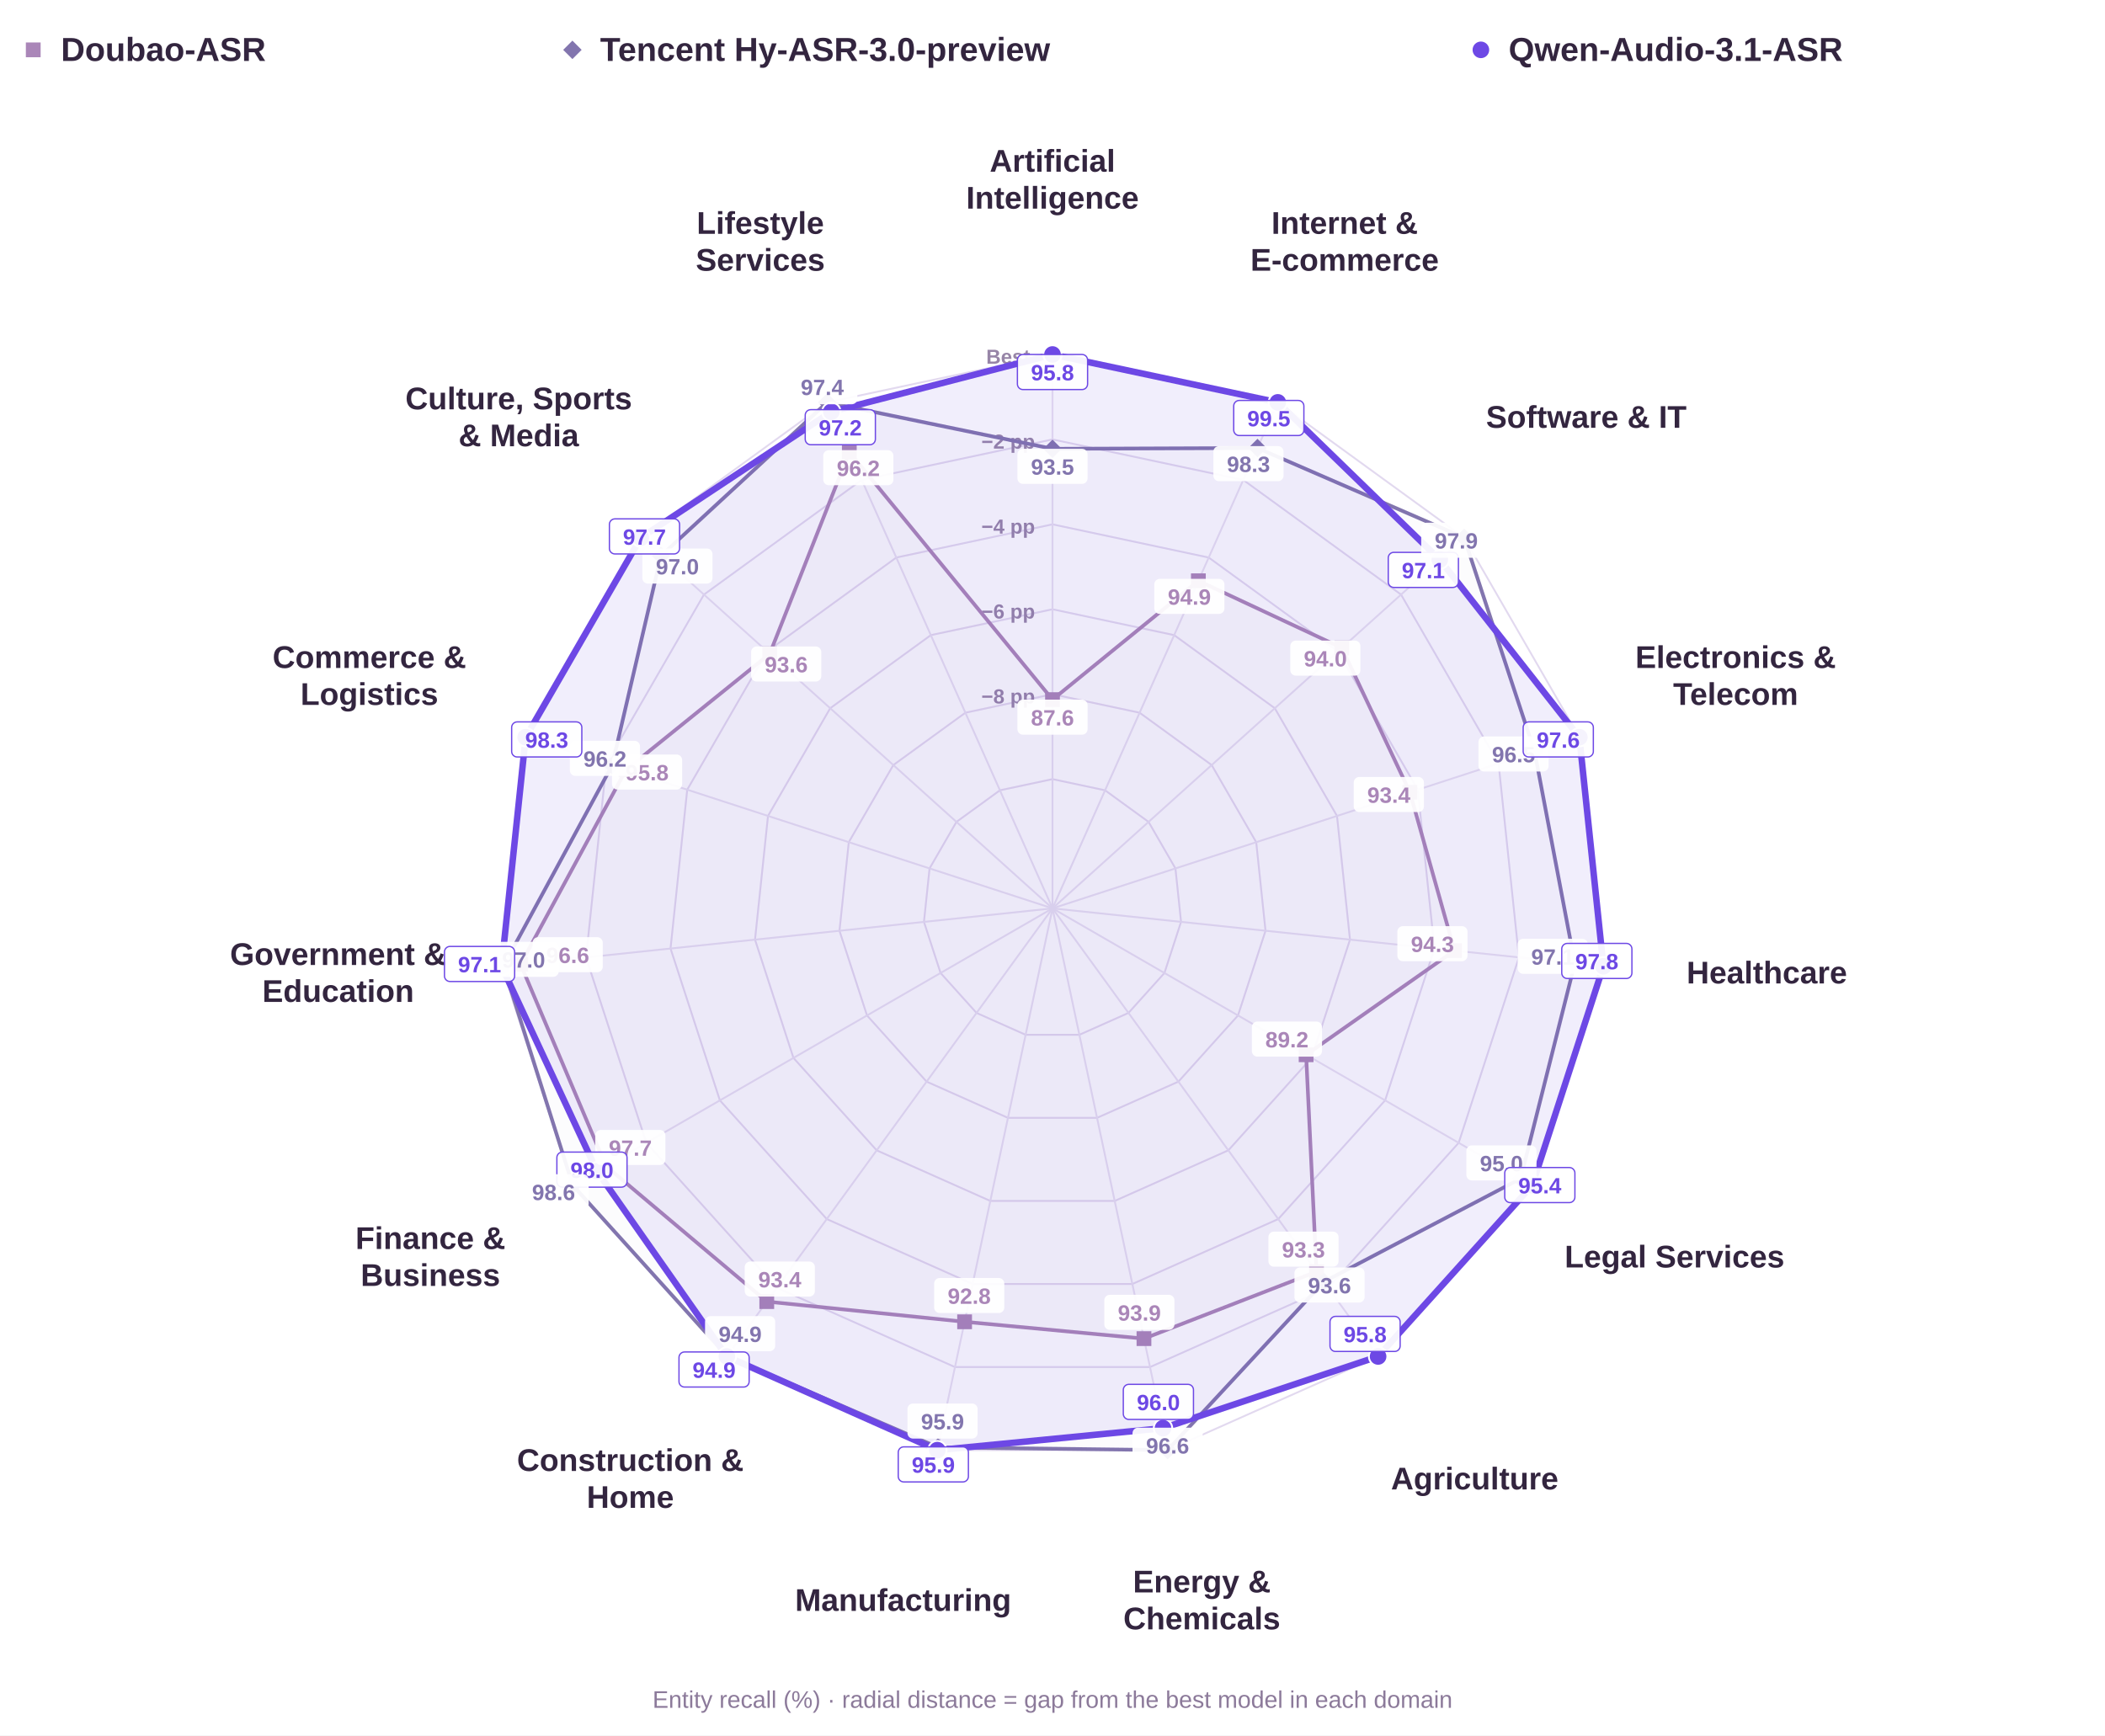
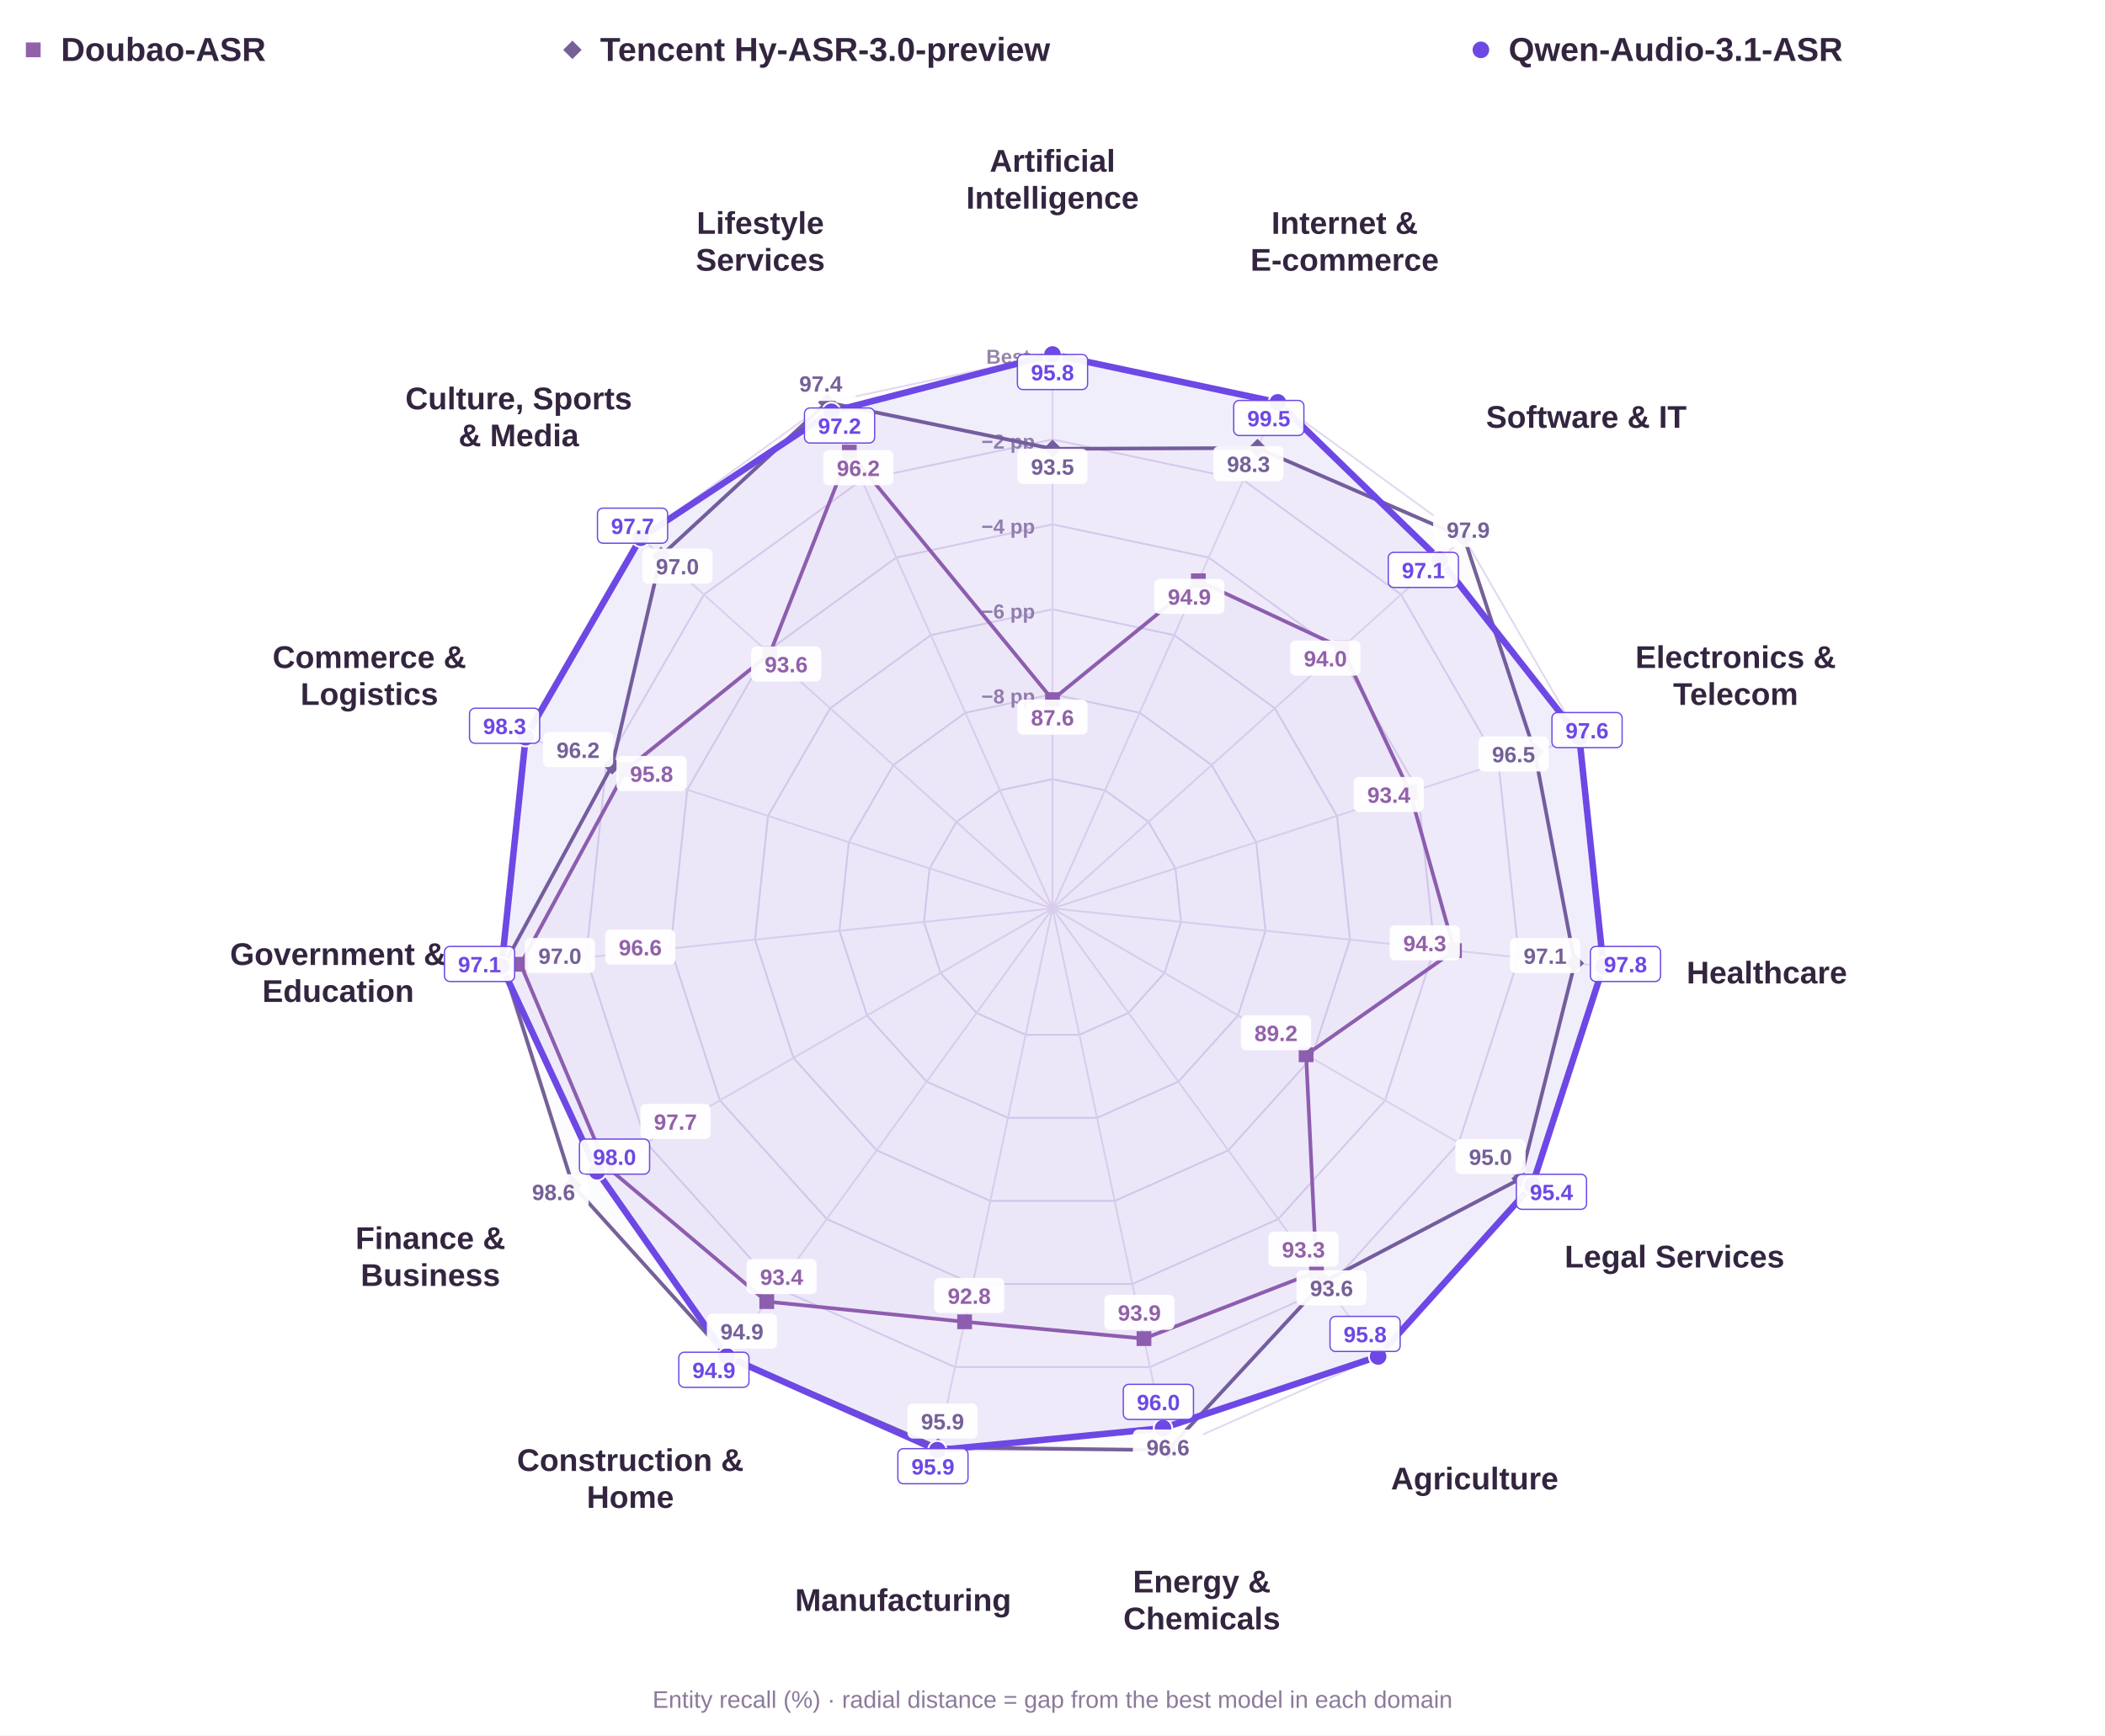
<svg xmlns="http://www.w3.org/2000/svg" viewBox="0 0 1140 940" font-family="Arial,Helvetica,sans-serif">
  <rect width="1140" height="940" fill="white" />
-   <rect x="14" y="23" width="8" height="8" fill="#aa86b8" />
+   <rect x="14" y="23" width="8" height="8" fill="#9261aa" />
  <text x="33" y="33" font-size="18" fill="#33253f" text-anchor="start" font-weight="700">Doubao-ASR</text>
-   <path d="M310 22l5 5-5 5-5-5Z" fill="#8275ae" />
+   <path d="M310 22l5 5-5 5-5-5Z" fill="#756098" />
  <text x="325" y="33" font-size="18" fill="#33253f" text-anchor="start" font-weight="700">Tencent Hy-ASR-3.0-preview</text>
  <circle cx="802" cy="27" r="5" fill="#6d48e5" stroke="white" />
  <text x="817" y="33" font-size="18" fill="#33253f" text-anchor="start" font-weight="700">Qwen-Audio-3.1-ASR</text>
  <polygon points="570,192 692.021,217.936 792.943,291.261 855.317,399.295 868.357,523.359 829.808,642 746.336,734.705 632.374,785.444 507.626,785.444 393.664,734.705 310.192,642 271.643,523.359 284.683,399.295 347.057,291.261 447.979,217.936" fill="none" stroke="#e2d9ef" />
  <text x="546" y="197" font-size="11" fill="#9785a7" text-anchor="middle" font-weight="600">Best</text>
  <polygon points="570,238 673.311,259.959 758.759,322.041 811.568,413.51 822.609,518.55 789.97,619 719.297,697.49 622.81,740.449 517.19,740.449 420.703,697.49 350.03,619 317.391,518.55 328.432,413.51 381.241,322.041 466.689,259.959" fill="none" stroke="#e2d9ef" />
  <text x="546" y="243" font-size="11" fill="#9785a7" text-anchor="middle" font-weight="600">−2 pp</text>
  <polygon points="570,284 654.601,301.983 724.574,352.821 767.82,427.724 776.861,513.742 750.133,596 692.259,660.276 613.246,695.455 526.754,695.455 447.741,660.276 389.867,596 363.139,513.742 372.18,427.724 415.426,352.821 485.399,301.983" fill="none" stroke="#e2d9ef" />
  <text x="546" y="289" font-size="11" fill="#9785a7" text-anchor="middle" font-weight="600">−4 pp</text>
  <polygon points="570,330 635.891,344.006 690.389,383.601 724.071,441.939 731.113,508.934 710.296,573 665.221,623.061 603.682,650.46 536.318,650.46 474.779,623.061 429.704,573 408.887,508.934 415.929,441.939 449.611,383.601 504.109,344.006" fill="none" stroke="#e2d9ef" />
  <text x="546" y="335" font-size="11" fill="#9785a7" text-anchor="middle" font-weight="600">−6 pp</text>
  <polygon points="570,376 617.181,386.029 656.205,414.381 680.323,456.154 685.365,504.125 670.459,550 638.183,585.846 594.118,605.465 545.882,605.465 501.817,585.846 469.541,550 454.635,504.125 459.677,456.154 483.795,414.381 522.819,386.029" fill="none" stroke="#e2d9ef" />
  <text x="546" y="381" font-size="11" fill="#9785a7" text-anchor="middle" font-weight="600">−8 pp</text>
  <polygon points="570,422 598.472,428.052 622.02,445.161 636.574,470.369 639.617,499.317 630.622,527 611.145,548.631 584.554,560.47 555.446,560.47 528.855,548.631 509.378,527 500.383,499.317 503.426,470.369 517.98,445.161 541.528,428.052" fill="none" stroke="#e2d9ef" />
  <path d="M570 492L570 192" stroke="#e9e1f2" />
  <text x="570" y="93" font-size="17" fill="#33253f" text-anchor="middle" font-weight="600">Artificial</text>
  <text x="570" y="113" font-size="17" fill="#33253f" text-anchor="middle" font-weight="600">Intelligence</text>
  <path d="M570 492L692.021 217.936" stroke="#e9e1f2" />
  <text x="728.221" y="126.631" font-size="17" fill="#33253f" text-anchor="middle" font-weight="600">Internet &amp;</text>
  <text x="728.221" y="146.631" font-size="17" fill="#33253f" text-anchor="middle" font-weight="600">E-commerce</text>
  <path d="M570 492L792.943 291.261" stroke="#e9e1f2" />
  <text x="859.083" y="231.708" font-size="17" fill="#33253f" text-anchor="middle" font-weight="600">Software &amp; IT</text>
  <path d="M570 492L855.317 399.295" stroke="#e9e1f2" />
  <text x="939.961" y="361.792" font-size="17" fill="#33253f" text-anchor="middle" font-weight="600">Electronics &amp;</text>
  <text x="939.961" y="381.792" font-size="17" fill="#33253f" text-anchor="middle" font-weight="600">Telecom</text>
  <path d="M570 492L868.357 523.359" stroke="#e9e1f2" />
  <text x="956.869" y="532.662" font-size="17" fill="#33253f" text-anchor="middle" font-weight="600">Healthcare</text>
  <path d="M570 492L829.808 642" stroke="#e9e1f2" />
  <text x="906.884" y="686.5" font-size="17" fill="#33253f" text-anchor="middle" font-weight="600">Legal Services</text>
  <path d="M570 492L746.336 734.705" stroke="#e9e1f2" />
  <text x="798.648" y="806.708" font-size="17" fill="#33253f" text-anchor="middle" font-weight="600">Agriculture</text>
  <path d="M570 492L632.374 785.444" stroke="#e9e1f2" />
  <text x="650.878" y="862.499" font-size="17" fill="#33253f" text-anchor="middle" font-weight="600">Energy &amp;</text>
  <text x="650.878" y="882.499" font-size="17" fill="#33253f" text-anchor="middle" font-weight="600">Chemicals</text>
  <path d="M570 492L507.626 785.444" stroke="#e9e1f2" />
  <text x="489.122" y="872.499" font-size="17" fill="#33253f" text-anchor="middle" font-weight="600">Manufacturing</text>
  <path d="M570 492L393.664 734.705" stroke="#e9e1f2" />
  <text x="341.352" y="796.708" font-size="17" fill="#33253f" text-anchor="middle" font-weight="600">Construction &amp;</text>
  <text x="341.352" y="816.708" font-size="17" fill="#33253f" text-anchor="middle" font-weight="600">Home</text>
  <path d="M570 492L310.192 642" stroke="#e9e1f2" />
  <text x="233.116" y="676.5" font-size="17" fill="#33253f" text-anchor="middle" font-weight="600">Finance &amp;</text>
  <text x="233.116" y="696.5" font-size="17" fill="#33253f" text-anchor="middle" font-weight="600">Business</text>
  <path d="M570 492L271.643 523.359" stroke="#e9e1f2" />
  <text x="183.131" y="522.662" font-size="17" fill="#33253f" text-anchor="middle" font-weight="600">Government &amp;</text>
  <text x="183.131" y="542.662" font-size="17" fill="#33253f" text-anchor="middle" font-weight="600">Education</text>
  <path d="M570 492L284.683 399.295" stroke="#e9e1f2" />
  <text x="200.039" y="361.792" font-size="17" fill="#33253f" text-anchor="middle" font-weight="600">Commerce &amp;</text>
  <text x="200.039" y="381.792" font-size="17" fill="#33253f" text-anchor="middle" font-weight="600">Logistics</text>
  <path d="M570 492L347.057 291.261" stroke="#e9e1f2" />
  <text x="280.917" y="221.708" font-size="17" fill="#33253f" text-anchor="middle" font-weight="600">Culture, Sports</text>
  <text x="280.917" y="241.708" font-size="17" fill="#33253f" text-anchor="middle" font-weight="600">&amp; Media</text>
  <path d="M570 492L447.979 217.936" stroke="#e9e1f2" />
  <text x="411.779" y="126.631" font-size="17" fill="#33253f" text-anchor="middle" font-weight="600">Lifestyle</text>
  <text x="411.779" y="146.631" font-size="17" fill="#33253f" text-anchor="middle" font-weight="600">Services</text>
-   <polygon points="570,378.933 649,314.563 726.685,350.92 763.555,429.11 787.692,514.88 707.351,571.299 712.975,688.788 619.534,725.039 522.402,715.929 415.259,704.983 328.184,631.612 281.942,522.276 339.026,416.952 416.866,354.117 459.961,244.848" fill="#aa86b8" fill-opacity="0.02" stroke="#aa86b8" stroke-width="2" />
-   <rect x="566" y="374.933" width="8" height="8" fill="#aa86b8" />
-   <rect x="645" y="310.563" width="8" height="8" fill="#aa86b8" />
-   <rect x="722.685" y="346.92" width="8" height="8" fill="#aa86b8" />
-   <rect x="759.555" y="425.11" width="8" height="8" fill="#aa86b8" />
-   <rect x="783.692" y="510.88" width="8" height="8" fill="#aa86b8" />
-   <rect x="703.351" y="567.299" width="8" height="8" fill="#aa86b8" />
-   <rect x="708.975" y="684.788" width="8" height="8" fill="#aa86b8" />
-   <rect x="615.534" y="721.039" width="8" height="8" fill="#aa86b8" />
-   <rect x="518.402" y="711.929" width="8" height="8" fill="#aa86b8" />
-   <rect x="411.259" y="700.983" width="8" height="8" fill="#aa86b8" />
-   <rect x="324.184" y="627.612" width="8" height="8" fill="#aa86b8" />
-   <rect x="277.942" y="518.276" width="8" height="8" fill="#aa86b8" />
-   <rect x="335.026" y="412.952" width="8" height="8" fill="#aa86b8" />
-   <rect x="412.866" y="350.117" width="8" height="8" fill="#aa86b8" />
-   <rect x="455.961" y="240.848" width="8" height="8" fill="#aa86b8" />
-   <polygon points="570,243.083 681.011,242.665 792.943,291.261 831.102,407.163 852.857,521.729 823.523,638.372 716.951,694.261 632.374,785.444 507.95,783.923 393.77,734.559 310.192,642 272.623,523.256 331.532,414.517 357.949,301.068 447.979,217.936" fill="#8275ae" fill-opacity="0.02" stroke="#8275ae" stroke-width="2" />
-   <path d="M570 238.083l5 5-5 5-5-5Z" fill="#8275ae" />
-   <path d="M681.011 237.665l5 5-5 5-5-5Z" fill="#8275ae" />
-   <path d="M792.943 286.261l5 5-5 5-5-5Z" fill="#8275ae" />
-   <path d="M831.102 402.163l5 5-5 5-5-5Z" fill="#8275ae" />
-   <path d="M852.857 516.729l5 5-5 5-5-5Z" fill="#8275ae" />
-   <path d="M823.523 633.372l5 5-5 5-5-5Z" fill="#8275ae" />
-   <path d="M716.951 689.261l5 5-5 5-5-5Z" fill="#8275ae" />
-   <path d="M632.374 780.444l5 5-5 5-5-5Z" fill="#8275ae" />
-   <path d="M507.95 778.923l5 5-5 5-5-5Z" fill="#8275ae" />
-   <path d="M393.77 729.559l5 5-5 5-5-5Z" fill="#8275ae" />
-   <path d="M310.192 637l5 5-5 5-5-5Z" fill="#8275ae" />
-   <path d="M272.623 518.256l5 5-5 5-5-5Z" fill="#8275ae" />
-   <path d="M331.532 409.517l5 5-5 5-5-5Z" fill="#8275ae" />
-   <path d="M357.949 296.068l5 5-5 5-5-5Z" fill="#8275ae" />
-   <path d="M447.979 212.936l5 5-5 5-5-5Z" fill="#8275ae" />
+   <polygon points="570,378.933 649,314.563 726.685,350.92 763.555,429.11 787.692,514.88 707.351,571.299 712.975,688.788 619.534,725.039 522.402,715.929 415.259,704.983 328.184,631.612 281.942,522.276 339.026,416.952 416.866,354.117 459.961,244.848" fill="#9261aa" fill-opacity="0.02" stroke="#9261aa" stroke-width="2" />
+   <rect x="566" y="374.933" width="8" height="8" fill="#9261aa" />
+   <rect x="645" y="310.563" width="8" height="8" fill="#9261aa" />
+   <rect x="722.685" y="346.92" width="8" height="8" fill="#9261aa" />
+   <rect x="759.555" y="425.11" width="8" height="8" fill="#9261aa" />
+   <rect x="783.692" y="510.88" width="8" height="8" fill="#9261aa" />
+   <rect x="703.351" y="567.299" width="8" height="8" fill="#9261aa" />
+   <rect x="708.975" y="684.788" width="8" height="8" fill="#9261aa" />
+   <rect x="615.534" y="721.039" width="8" height="8" fill="#9261aa" />
+   <rect x="518.402" y="711.929" width="8" height="8" fill="#9261aa" />
+   <rect x="411.259" y="700.983" width="8" height="8" fill="#9261aa" />
+   <rect x="324.184" y="627.612" width="8" height="8" fill="#9261aa" />
+   <rect x="277.942" y="518.276" width="8" height="8" fill="#9261aa" />
+   <rect x="335.026" y="412.952" width="8" height="8" fill="#9261aa" />
+   <rect x="412.866" y="350.117" width="8" height="8" fill="#9261aa" />
+   <rect x="455.961" y="240.848" width="8" height="8" fill="#9261aa" />
+   <polygon points="570,243.083 681.011,242.665 792.943,291.261 831.102,407.163 852.857,521.729 823.523,638.372 716.951,694.261 632.374,785.444 507.95,783.923 393.77,734.559 310.192,642 272.623,523.256 331.532,414.517 357.949,301.068 447.979,217.936" fill="#756098" fill-opacity="0.02" stroke="#756098" stroke-width="2" />
+   <path d="M570 238.083l5 5-5 5-5-5Z" fill="#756098" />
+   <path d="M681.011 237.665l5 5-5 5-5-5Z" fill="#756098" />
+   <path d="M792.943 286.261l5 5-5 5-5-5Z" fill="#756098" />
+   <path d="M831.102 402.163l5 5-5 5-5-5Z" fill="#756098" />
+   <path d="M852.857 516.729l5 5-5 5-5-5Z" fill="#756098" />
+   <path d="M823.523 633.372l5 5-5 5-5-5Z" fill="#756098" />
+   <path d="M716.951 689.261l5 5-5 5-5-5Z" fill="#756098" />
+   <path d="M632.374 780.444l5 5-5 5-5-5Z" fill="#756098" />
+   <path d="M507.95 778.923l5 5-5 5-5-5Z" fill="#756098" />
+   <path d="M393.77 729.559l5 5-5 5-5-5Z" fill="#756098" />
+   <path d="M310.192 637l5 5-5 5-5-5Z" fill="#756098" />
+   <path d="M272.623 518.256l5 5-5 5-5-5Z" fill="#756098" />
+   <path d="M331.532 409.517l5 5-5 5-5-5Z" fill="#756098" />
+   <path d="M357.949 296.068l5 5-5 5-5-5Z" fill="#756098" />
+   <path d="M447.979 212.936l5 5-5 5-5-5Z" fill="#756098" />
  <polygon points="570,192 692.021,217.936 779.75,303.14 855.317,399.295 868.357,523.359 829.808,642 746.336,734.705 629.843,773.54 507.626,785.444 393.664,734.705 323.338,634.41 271.643,523.359 284.683,399.295 347.057,291.261 450.238,223.011" fill="#6d48e5" fill-opacity="0.09" stroke="#6d48e5" stroke-width="3.5" />
  <circle cx="570" cy="192" r="5" fill="#6d48e5" stroke="white" />
  <circle cx="692.021" cy="217.936" r="5" fill="#6d48e5" stroke="white" />
  <circle cx="779.75" cy="303.14" r="5" fill="#6d48e5" stroke="white" />
  <circle cx="855.317" cy="399.295" r="5" fill="#6d48e5" stroke="white" />
  <circle cx="868.357" cy="523.359" r="5" fill="#6d48e5" stroke="white" />
  <circle cx="829.808" cy="642" r="5" fill="#6d48e5" stroke="white" />
  <circle cx="746.336" cy="734.705" r="5" fill="#6d48e5" stroke="white" />
  <circle cx="629.843" cy="773.54" r="5" fill="#6d48e5" stroke="white" />
  <circle cx="507.626" cy="785.444" r="5" fill="#6d48e5" stroke="white" />
  <circle cx="393.664" cy="734.705" r="5" fill="#6d48e5" stroke="white" />
  <circle cx="323.338" cy="634.41" r="5" fill="#6d48e5" stroke="white" />
  <circle cx="271.643" cy="523.359" r="5" fill="#6d48e5" stroke="white" />
  <circle cx="284.683" cy="399.295" r="5" fill="#6d48e5" stroke="white" />
  <circle cx="347.057" cy="291.261" r="5" fill="#6d48e5" stroke="white" />
  <circle cx="450.238" cy="223.011" r="5" fill="#6d48e5" stroke="white" />
  <rect x="551" y="378.933" width="38" height="19" rx="3" fill="white" fill-opacity=".93" stroke="none" stroke-width=".7" />
-   <text x="570" y="392.933" font-size="12" fill="#aa86b8" text-anchor="middle" font-weight="700">87.6</text>
+   <text x="570" y="392.933" font-size="12" fill="#9261aa" text-anchor="middle" font-weight="700">87.6</text>
  <rect x="551" y="243.083" width="38" height="19" rx="3" fill="white" fill-opacity=".93" stroke="none" stroke-width=".7" />
-   <text x="570" y="257.083" font-size="12" fill="#8275ae" text-anchor="middle" font-weight="700">93.5</text>
+   <text x="570" y="257.083" font-size="12" fill="#756098" text-anchor="middle" font-weight="700">93.5</text>
  <rect x="551" y="192" width="38" height="19" rx="3" fill="white" fill-opacity=".93" stroke="#6d48e5" stroke-width=".7" />
  <text x="570" y="206" font-size="12" fill="#6d48e5" text-anchor="middle" font-weight="700">95.8</text>
  <rect x="625.119" y="313.525" width="38" height="19" rx="3" fill="white" fill-opacity=".93" stroke="none" stroke-width=".7" />
-   <text x="644.119" y="327.525" font-size="12" fill="#aa86b8" text-anchor="middle" font-weight="700">94.9</text>
+   <text x="644.119" y="327.525" font-size="12" fill="#9261aa" text-anchor="middle" font-weight="700">94.9</text>
  <rect x="657.13" y="241.627" width="38" height="19" rx="3" fill="white" fill-opacity=".93" stroke="none" stroke-width=".7" />
-   <text x="676.13" y="255.627" font-size="12" fill="#8275ae" text-anchor="middle" font-weight="700">98.3</text>
+   <text x="676.13" y="255.627" font-size="12" fill="#756098" text-anchor="middle" font-weight="700">98.3</text>
  <rect x="668.14" y="216.899" width="38" height="19" rx="3" fill="white" fill-opacity=".93" stroke="#6d48e5" stroke-width=".7" />
  <text x="687.14" y="230.899" font-size="12" fill="#6d48e5" text-anchor="middle" font-weight="700">99.5</text>
  <rect x="698.768" y="346.949" width="38" height="19" rx="3" fill="white" fill-opacity=".93" stroke="none" stroke-width=".7" />
-   <text x="717.768" y="360.949" font-size="12" fill="#aa86b8" text-anchor="middle" font-weight="700">94.0</text>
+   <text x="717.768" y="360.949" font-size="12" fill="#9261aa" text-anchor="middle" font-weight="700">94.0</text>
  <rect x="751.833" y="299.17" width="38" height="19" rx="3" fill="white" fill-opacity=".93" stroke="#6d48e5" stroke-width=".7" />
  <text x="770.833" y="313.17" font-size="12" fill="#6d48e5" text-anchor="middle" font-weight="700">97.1</text>
-   <rect x="769.668" y="283.11" width="38" height="19" rx="3" fill="white" fill-opacity=".93" stroke="none" stroke-width=".7" />
-   <text x="788.668" y="297.11" font-size="12" fill="#8275ae" text-anchor="middle" font-weight="700">97.9</text>
+   <rect x="776.132" y="277.29" width="38" height="19" rx="3" fill="white" fill-opacity=".93" stroke="none" stroke-width=".7" />
+   <text x="795.132" y="291.29" font-size="12" fill="#756098" text-anchor="middle" font-weight="700">97.9</text>
  <rect x="733.143" y="420.818" width="38" height="19" rx="3" fill="white" fill-opacity=".93" stroke="none" stroke-width=".7" />
-   <text x="752.143" y="434.818" font-size="12" fill="#aa86b8" text-anchor="middle" font-weight="700">93.4</text>
+   <text x="752.143" y="434.818" font-size="12" fill="#9261aa" text-anchor="middle" font-weight="700">93.4</text>
  <rect x="800.689" y="398.871" width="38" height="19" rx="3" fill="white" fill-opacity=".93" stroke="none" stroke-width=".7" />
-   <text x="819.689" y="412.871" font-size="12" fill="#8275ae" text-anchor="middle" font-weight="700">96.5</text>
-   <rect x="824.904" y="391.003" width="38" height="19" rx="3" fill="white" fill-opacity=".93" stroke="#6d48e5" stroke-width=".7" />
-   <text x="843.904" y="405.003" font-size="12" fill="#6d48e5" text-anchor="middle" font-weight="700">97.6</text>
-   <rect x="756.758" y="501.626" width="38" height="19" rx="3" fill="white" fill-opacity=".93" stroke="none" stroke-width=".7" />
-   <text x="775.758" y="515.626" font-size="12" fill="#aa86b8" text-anchor="middle" font-weight="700">94.3</text>
-   <rect x="821.923" y="508.475" width="38" height="19" rx="3" fill="white" fill-opacity=".93" stroke="none" stroke-width=".7" />
-   <text x="840.923" y="522.475" font-size="12" fill="#8275ae" text-anchor="middle" font-weight="700">97.1</text>
-   <rect x="845.791" y="510.984" width="38" height="19" rx="3" fill="white" fill-opacity=".93" stroke="#6d48e5" stroke-width=".7" />
-   <text x="864.791" y="524.984" font-size="12" fill="#6d48e5" text-anchor="middle" font-weight="700">97.8</text>
-   <rect x="677.958" y="553.299" width="38" height="19" rx="3" fill="white" fill-opacity=".93" stroke="none" stroke-width=".7" />
-   <text x="696.958" y="567.299" font-size="12" fill="#aa86b8" text-anchor="middle" font-weight="700">89.2</text>
-   <rect x="794.131" y="620.372" width="38" height="19" rx="3" fill="white" fill-opacity=".93" stroke="none" stroke-width=".7" />
-   <text x="813.131" y="634.372" font-size="12" fill="#8275ae" text-anchor="middle" font-weight="700">95.0</text>
-   <rect x="814.916" y="632.372" width="38" height="19" rx="3" fill="white" fill-opacity=".93" stroke="#6d48e5" stroke-width=".7" />
-   <text x="833.916" y="646.372" font-size="12" fill="#6d48e5" text-anchor="middle" font-weight="700">95.4</text>
+   <text x="819.689" y="412.871" font-size="12" fill="#756098" text-anchor="middle" font-weight="700">96.5</text>
+   <rect x="840.488" y="385.94" width="38" height="19" rx="3" fill="white" fill-opacity=".93" stroke="#6d48e5" stroke-width=".7" />
+   <text x="859.488" y="399.94" font-size="12" fill="#6d48e5" text-anchor="middle" font-weight="700">97.6</text>
+   <rect x="752.607" y="501.19" width="38" height="19" rx="3" fill="white" fill-opacity=".93" stroke="none" stroke-width=".7" />
+   <text x="771.607" y="515.19" font-size="12" fill="#9261aa" text-anchor="middle" font-weight="700">94.3</text>
+   <rect x="817.772" y="508.039" width="38" height="19" rx="3" fill="white" fill-opacity=".93" stroke="none" stroke-width=".7" />
+   <text x="836.772" y="522.039" font-size="12" fill="#756098" text-anchor="middle" font-weight="700">97.1</text>
+   <rect x="861.291" y="512.613" width="38" height="19" rx="3" fill="white" fill-opacity=".93" stroke="#6d48e5" stroke-width=".7" />
+   <text x="880.291" y="526.613" font-size="12" fill="#6d48e5" text-anchor="middle" font-weight="700">97.8</text>
+   <rect x="672.027" y="549.875" width="38" height="19" rx="3" fill="white" fill-opacity=".93" stroke="none" stroke-width=".7" />
+   <text x="691.027" y="563.875" font-size="12" fill="#9261aa" text-anchor="middle" font-weight="700">89.2</text>
+   <rect x="788.2" y="616.947" width="38" height="19" rx="3" fill="white" fill-opacity=".93" stroke="none" stroke-width=".7" />
+   <text x="807.2" y="630.947" font-size="12" fill="#756098" text-anchor="middle" font-weight="700">95.0</text>
+   <rect x="821.2" y="636" width="38" height="19" rx="3" fill="white" fill-opacity=".93" stroke="#6d48e5" stroke-width=".7" />
+   <text x="840.2" y="650" font-size="12" fill="#6d48e5" text-anchor="middle" font-weight="700">95.4</text>
  <rect x="686.921" y="667.08" width="38" height="19" rx="3" fill="white" fill-opacity=".93" stroke="none" stroke-width=".7" />
-   <text x="705.921" y="681.08" font-size="12" fill="#aa86b8" text-anchor="middle" font-weight="700">93.3</text>
-   <rect x="701.028" y="686.496" width="38" height="19" rx="3" fill="white" fill-opacity=".93" stroke="none" stroke-width=".7" />
-   <text x="720.028" y="700.496" font-size="12" fill="#8275ae" text-anchor="middle" font-weight="700">93.6</text>
+   <text x="705.921" y="681.08" font-size="12" fill="#9261aa" text-anchor="middle" font-weight="700">93.3</text>
+   <rect x="702.123" y="688.003" width="38" height="19" rx="3" fill="white" fill-opacity=".93" stroke="none" stroke-width=".7" />
+   <text x="721.123" y="702.003" font-size="12" fill="#756098" text-anchor="middle" font-weight="700">93.6</text>
  <rect x="720.282" y="712.997" width="38" height="19" rx="3" fill="white" fill-opacity=".93" stroke="#6d48e5" stroke-width=".7" />
  <text x="739.282" y="726.997" font-size="12" fill="#6d48e5" text-anchor="middle" font-weight="700">95.8</text>
  <rect x="598.039" y="701.301" width="38" height="19" rx="3" fill="white" fill-opacity=".93" stroke="none" stroke-width=".7" />
-   <text x="617.039" y="715.301" font-size="12" fill="#aa86b8" text-anchor="middle" font-weight="700">93.9</text>
+   <text x="617.039" y="715.301" font-size="12" fill="#9261aa" text-anchor="middle" font-weight="700">93.9</text>
  <rect x="608.348" y="749.802" width="38" height="19" rx="3" fill="white" fill-opacity=".93" stroke="#6d48e5" stroke-width=".7" />
  <text x="627.348" y="763.802" font-size="12" fill="#6d48e5" text-anchor="middle" font-weight="700">96.0</text>
-   <rect x="613.338" y="773.277" width="38" height="19" rx="3" fill="white" fill-opacity=".93" stroke="none" stroke-width=".7" />
-   <text x="632.338" y="787.277" font-size="12" fill="#8275ae" text-anchor="middle" font-weight="700">96.6</text>
+   <rect x="613.546" y="774.255" width="38" height="19" rx="3" fill="white" fill-opacity=".93" stroke="none" stroke-width=".7" />
+   <text x="632.546" y="788.255" font-size="12" fill="#756098" text-anchor="middle" font-weight="700">96.6</text>
  <rect x="505.897" y="692.191" width="38" height="19" rx="3" fill="white" fill-opacity=".93" stroke="none" stroke-width=".7" />
-   <text x="524.897" y="706.191" font-size="12" fill="#aa86b8" text-anchor="middle" font-weight="700">92.8</text>
+   <text x="524.897" y="706.191" font-size="12" fill="#9261aa" text-anchor="middle" font-weight="700">92.8</text>
  <rect x="491.445" y="760.186" width="38" height="19" rx="3" fill="white" fill-opacity=".93" stroke="none" stroke-width=".7" />
-   <text x="510.445" y="774.186" font-size="12" fill="#8275ae" text-anchor="middle" font-weight="700">95.9</text>
-   <rect x="486.455" y="783.661" width="38" height="19" rx="3" fill="white" fill-opacity=".93" stroke="#6d48e5" stroke-width=".7" />
-   <text x="505.455" y="797.661" font-size="12" fill="#6d48e5" text-anchor="middle" font-weight="700">95.9</text>
-   <rect x="403.312" y="683.275" width="38" height="19" rx="3" fill="white" fill-opacity=".93" stroke="none" stroke-width=".7" />
-   <text x="422.312" y="697.275" font-size="12" fill="#aa86b8" text-anchor="middle" font-weight="700">93.4</text>
-   <rect x="381.824" y="712.851" width="38" height="19" rx="3" fill="white" fill-opacity=".93" stroke="none" stroke-width=".7" />
-   <text x="400.824" y="726.851" font-size="12" fill="#8275ae" text-anchor="middle" font-weight="700">94.9</text>
-   <rect x="367.717" y="732.268" width="38" height="19" rx="3" fill="white" fill-opacity=".93" stroke="#6d48e5" stroke-width=".7" />
-   <text x="386.717" y="746.268" font-size="12" fill="#6d48e5" text-anchor="middle" font-weight="700">94.9</text>
-   <rect x="322.369" y="612" width="38" height="19" rx="3" fill="white" fill-opacity=".93" stroke="none" stroke-width=".7" />
-   <text x="341.369" y="626" font-size="12" fill="#aa86b8" text-anchor="middle" font-weight="700">97.7</text>
-   <rect x="301.585" y="624" width="38" height="19" rx="3" fill="white" fill-opacity=".93" stroke="#6d48e5" stroke-width=".7" />
-   <text x="320.585" y="638" font-size="12" fill="#6d48e5" text-anchor="middle" font-weight="700">98.0</text>
+   <text x="510.445" y="774.186" font-size="12" fill="#756098" text-anchor="middle" font-weight="700">95.9</text>
+   <rect x="486.247" y="784.639" width="38" height="19" rx="3" fill="white" fill-opacity=".93" stroke="#6d48e5" stroke-width=".7" />
+   <text x="505.247" y="798.639" font-size="12" fill="#6d48e5" text-anchor="middle" font-weight="700">95.9</text>
+   <rect x="404.301" y="681.914" width="38" height="19" rx="3" fill="white" fill-opacity=".93" stroke="none" stroke-width=".7" />
+   <text x="423.301" y="695.914" font-size="12" fill="#9261aa" text-anchor="middle" font-weight="700">93.4</text>
+   <rect x="382.813" y="711.49" width="38" height="19" rx="3" fill="white" fill-opacity=".93" stroke="none" stroke-width=".7" />
+   <text x="401.813" y="725.49" font-size="12" fill="#756098" text-anchor="middle" font-weight="700">94.9</text>
+   <rect x="367.611" y="732.413" width="38" height="19" rx="3" fill="white" fill-opacity=".93" stroke="#6d48e5" stroke-width=".7" />
+   <text x="386.611" y="746.413" font-size="12" fill="#6d48e5" text-anchor="middle" font-weight="700">94.9</text>
+   <rect x="346.8" y="597.895" width="38" height="19" rx="3" fill="white" fill-opacity=".93" stroke="none" stroke-width=".7" />
+   <text x="365.8" y="611.895" font-size="12" fill="#9261aa" text-anchor="middle" font-weight="700">97.7</text>
+   <rect x="313.8" y="616.947" width="38" height="19" rx="3" fill="white" fill-opacity=".93" stroke="#6d48e5" stroke-width=".7" />
+   <text x="332.8" y="630.947" font-size="12" fill="#6d48e5" text-anchor="middle" font-weight="700">98.0</text>
  <rect x="280.8" y="636" width="38" height="19" rx="3" fill="white" fill-opacity=".93" stroke="none" stroke-width=".7" />
-   <text x="299.8" y="650" font-size="12" fill="#8275ae" text-anchor="middle" font-weight="700">98.6</text>
-   <rect x="288.446" y="507.596" width="38" height="19" rx="3" fill="white" fill-opacity=".93" stroke="none" stroke-width=".7" />
-   <text x="307.446" y="521.596" font-size="12" fill="#aa86b8" text-anchor="middle" font-weight="700">96.6</text>
-   <rect x="264.578" y="510.104" width="38" height="19" rx="3" fill="white" fill-opacity=".93" stroke="none" stroke-width=".7" />
-   <text x="283.578" y="524.104" font-size="12" fill="#8275ae" text-anchor="middle" font-weight="700">97.0</text>
+   <text x="299.8" y="650" font-size="12" fill="#756098" text-anchor="middle" font-weight="700">98.6</text>
+   <rect x="327.748" y="503.465" width="38" height="19" rx="3" fill="white" fill-opacity=".93" stroke="none" stroke-width=".7" />
+   <text x="346.748" y="517.465" font-size="12" fill="#9261aa" text-anchor="middle" font-weight="700">96.6</text>
+   <rect x="284.228" y="508.039" width="38" height="19" rx="3" fill="white" fill-opacity=".93" stroke="none" stroke-width=".7" />
+   <text x="303.228" y="522.039" font-size="12" fill="#756098" text-anchor="middle" font-weight="700">97.0</text>
  <rect x="240.709" y="512.613" width="38" height="19" rx="3" fill="white" fill-opacity=".93" stroke="#6d48e5" stroke-width=".7" />
  <text x="259.709" y="526.613" font-size="12" fill="#6d48e5" text-anchor="middle" font-weight="700">97.1</text>
-   <rect x="331.439" y="408.66" width="38" height="19" rx="3" fill="white" fill-opacity=".93" stroke="none" stroke-width=".7" />
-   <text x="350.439" y="422.66" font-size="12" fill="#aa86b8" text-anchor="middle" font-weight="700">95.8</text>
-   <rect x="308.614" y="401.244" width="38" height="19" rx="3" fill="white" fill-opacity=".93" stroke="none" stroke-width=".7" />
-   <text x="327.614" y="415.244" font-size="12" fill="#8275ae" text-anchor="middle" font-weight="700">96.2</text>
-   <rect x="277.096" y="391.003" width="38" height="19" rx="3" fill="white" fill-opacity=".93" stroke="#6d48e5" stroke-width=".7" />
-   <text x="296.096" y="405.003" font-size="12" fill="#6d48e5" text-anchor="middle" font-weight="700">98.3</text>
+   <rect x="333.867" y="409.449" width="38" height="19" rx="3" fill="white" fill-opacity=".93" stroke="none" stroke-width=".7" />
+   <text x="352.867" y="423.449" font-size="12" fill="#9261aa" text-anchor="middle" font-weight="700">95.8</text>
+   <rect x="294.069" y="396.518" width="38" height="19" rx="3" fill="white" fill-opacity=".93" stroke="none" stroke-width=".7" />
+   <text x="313.069" y="410.518" font-size="12" fill="#756098" text-anchor="middle" font-weight="700">96.2</text>
+   <rect x="254.27" y="383.587" width="38" height="19" rx="3" fill="white" fill-opacity=".93" stroke="#6d48e5" stroke-width=".7" />
+   <text x="273.27" y="397.587" font-size="12" fill="#6d48e5" text-anchor="middle" font-weight="700">98.3</text>
  <rect x="406.783" y="350.147" width="38" height="19" rx="3" fill="white" fill-opacity=".93" stroke="none" stroke-width=".7" />
-   <text x="425.783" y="364.147" font-size="12" fill="#aa86b8" text-anchor="middle" font-weight="700">93.6</text>
+   <text x="425.783" y="364.147" font-size="12" fill="#9261aa" text-anchor="middle" font-weight="700">93.6</text>
  <rect x="347.867" y="297.098" width="38" height="19" rx="3" fill="white" fill-opacity=".93" stroke="none" stroke-width=".7" />
-   <text x="366.867" y="311.098" font-size="12" fill="#8275ae" text-anchor="middle" font-weight="700">97.0</text>
-   <rect x="330.031" y="281.039" width="38" height="19" rx="3" fill="white" fill-opacity=".93" stroke="#6d48e5" stroke-width=".7" />
-   <text x="349.031" y="295.039" font-size="12" fill="#6d48e5" text-anchor="middle" font-weight="700">97.7</text>
+   <text x="366.867" y="311.098" font-size="12" fill="#756098" text-anchor="middle" font-weight="700">97.0</text>
+   <rect x="323.567" y="275.218" width="38" height="19" rx="3" fill="white" fill-opacity=".93" stroke="#6d48e5" stroke-width=".7" />
+   <text x="342.567" y="289.218" font-size="12" fill="#6d48e5" text-anchor="middle" font-weight="700">97.7</text>
  <rect x="445.842" y="243.81" width="38" height="19" rx="3" fill="white" fill-opacity=".93" stroke="none" stroke-width=".7" />
-   <text x="464.842" y="257.81" font-size="12" fill="#aa86b8" text-anchor="middle" font-weight="700">96.2</text>
-   <rect x="436.08" y="221.885" width="38" height="19" rx="3" fill="white" fill-opacity=".93" stroke="#6d48e5" stroke-width=".7" />
-   <text x="455.08" y="235.885" font-size="12" fill="#6d48e5" text-anchor="middle" font-weight="700">97.2</text>
-   <rect x="426.318" y="199.96" width="38" height="19" rx="3" fill="white" fill-opacity=".93" stroke="none" stroke-width=".7" />
-   <text x="445.318" y="213.96" font-size="12" fill="#8275ae" text-anchor="middle" font-weight="700">97.4</text>
+   <text x="464.842" y="257.81" font-size="12" fill="#9261aa" text-anchor="middle" font-weight="700">96.2</text>
+   <rect x="435.673" y="220.972" width="38" height="19" rx="3" fill="white" fill-opacity=".93" stroke="#6d48e5" stroke-width=".7" />
+   <text x="454.673" y="234.972" font-size="12" fill="#6d48e5" text-anchor="middle" font-weight="700">97.2</text>
+   <rect x="425.505" y="198.133" width="38" height="19" rx="3" fill="white" fill-opacity=".93" stroke="none" stroke-width=".7" />
+   <text x="444.505" y="212.133" font-size="12" fill="#756098" text-anchor="middle" font-weight="700">97.4</text>
  <text x="570" y="925" font-size="13" fill="#8c7a9a" text-anchor="middle" font-weight="400">Entity recall (%) · radial distance = gap from the best model in each domain</text>
</svg>
